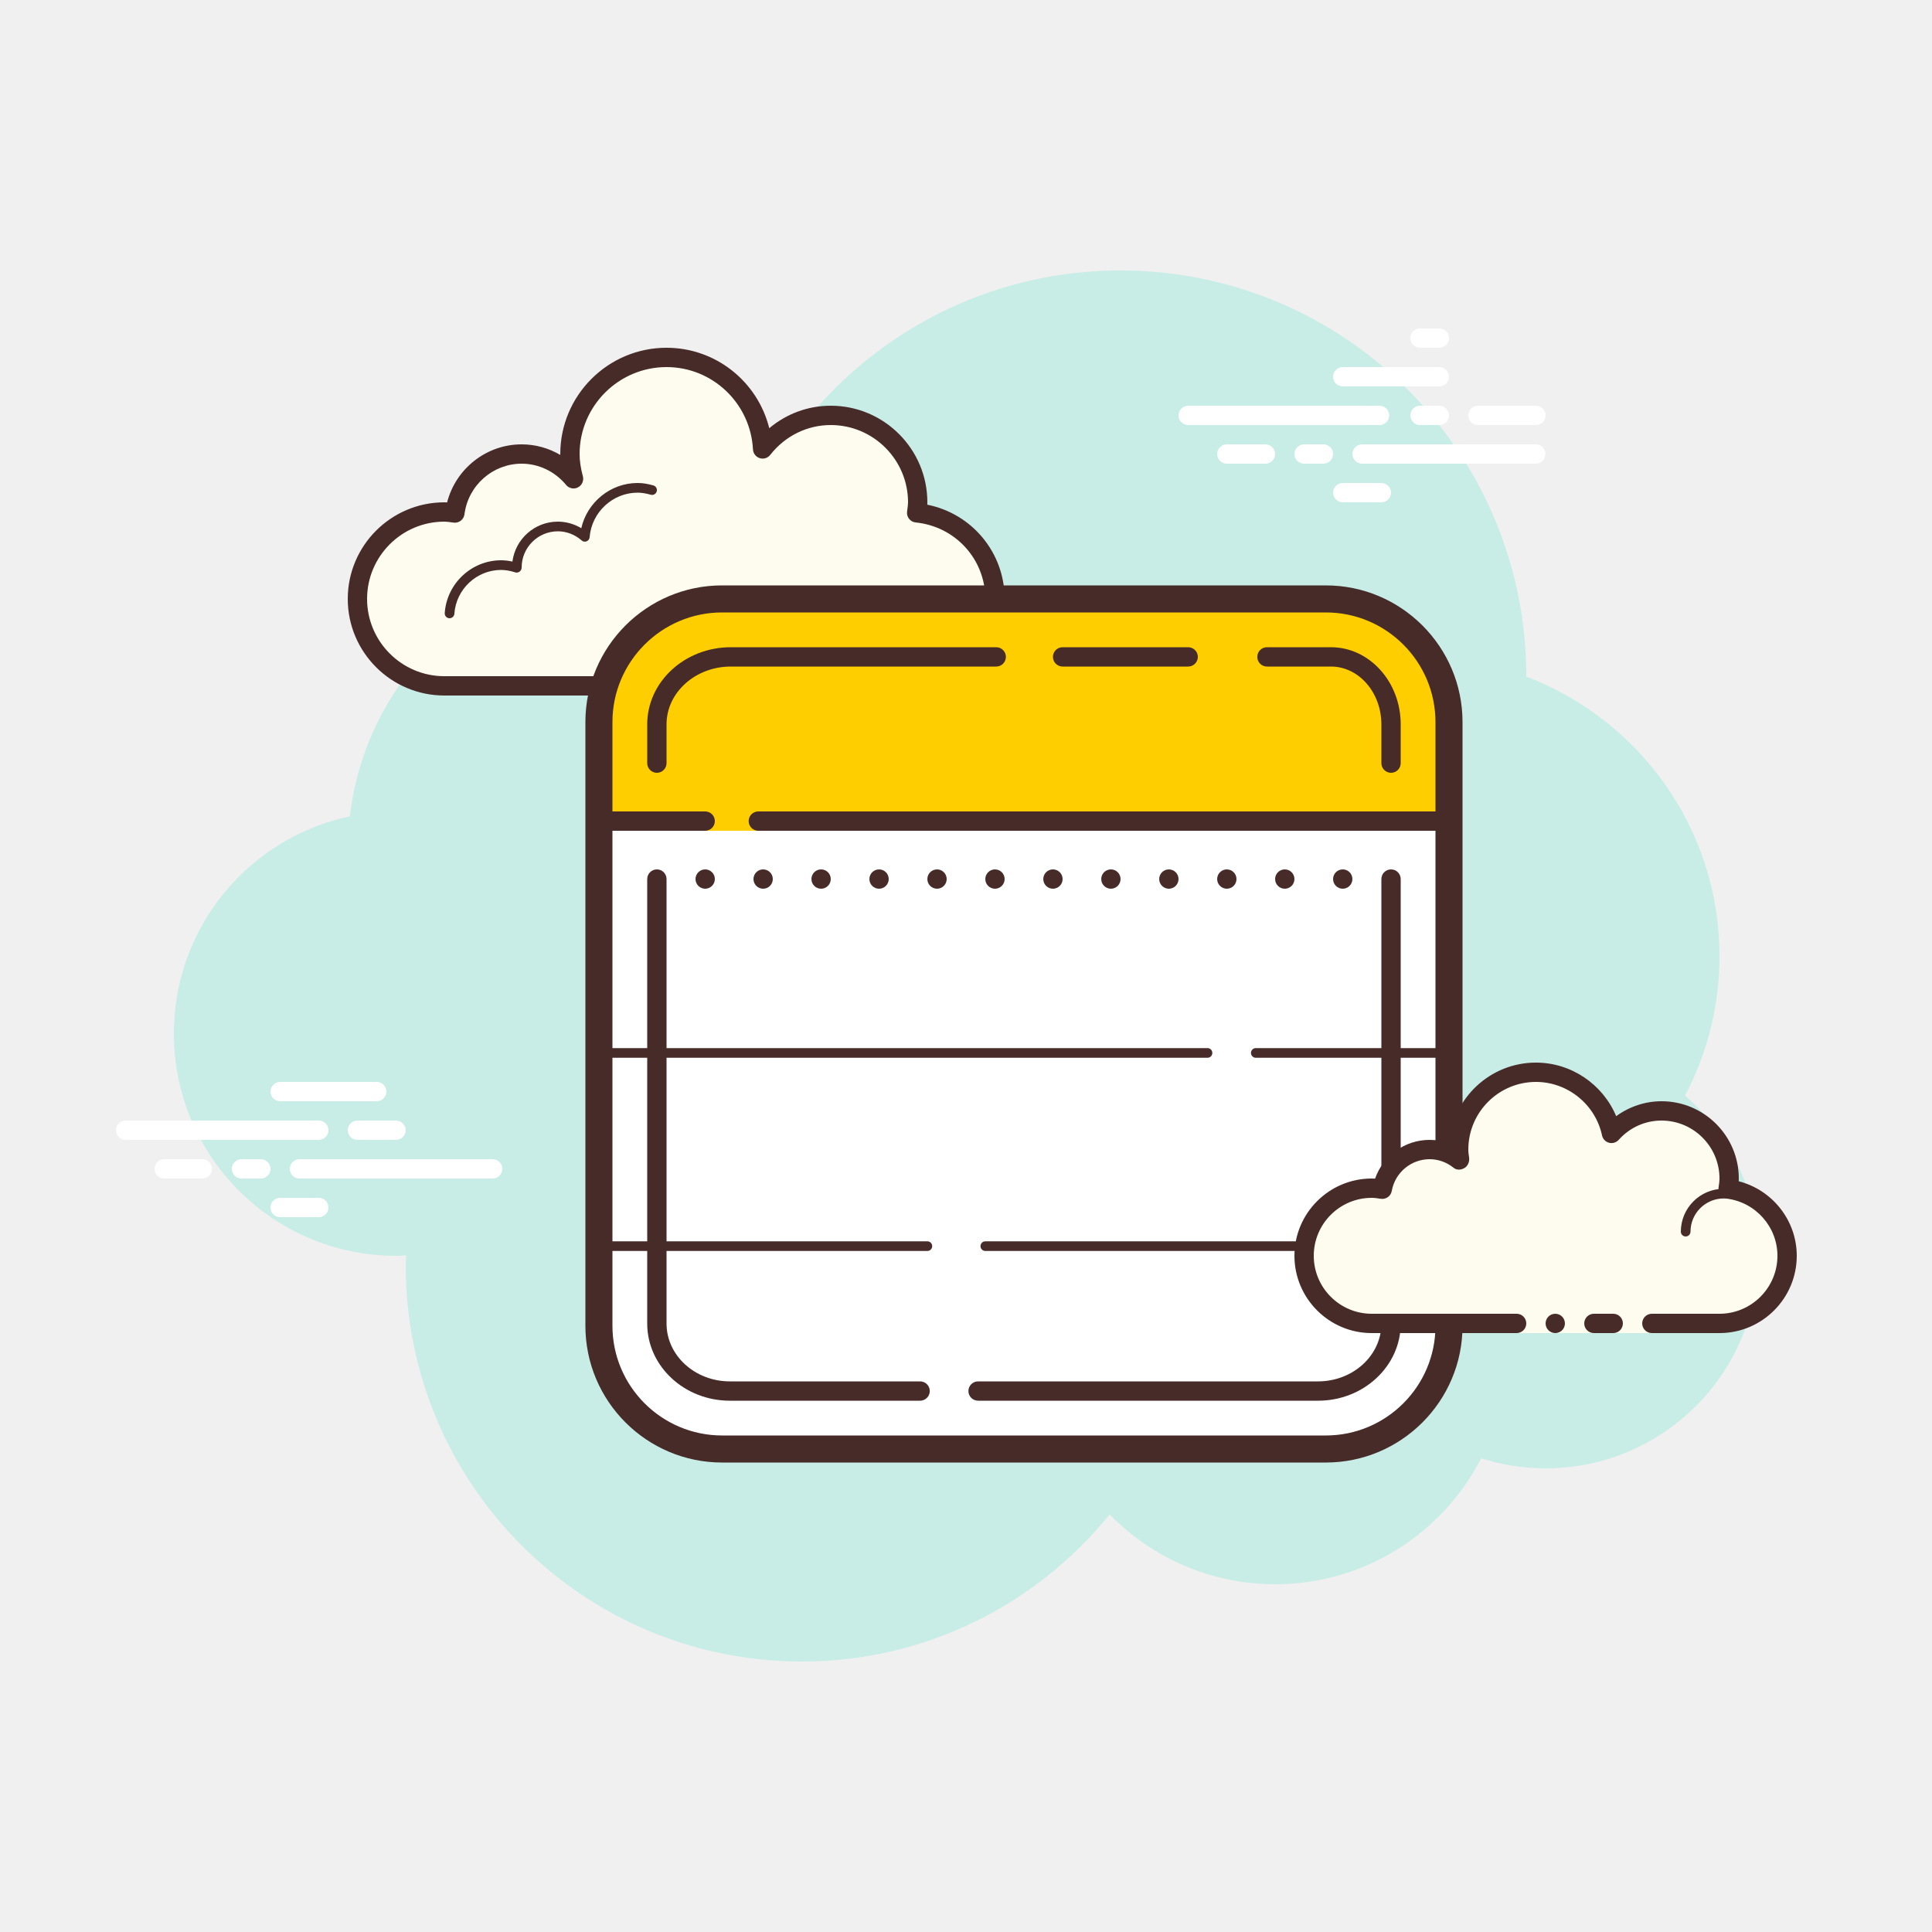
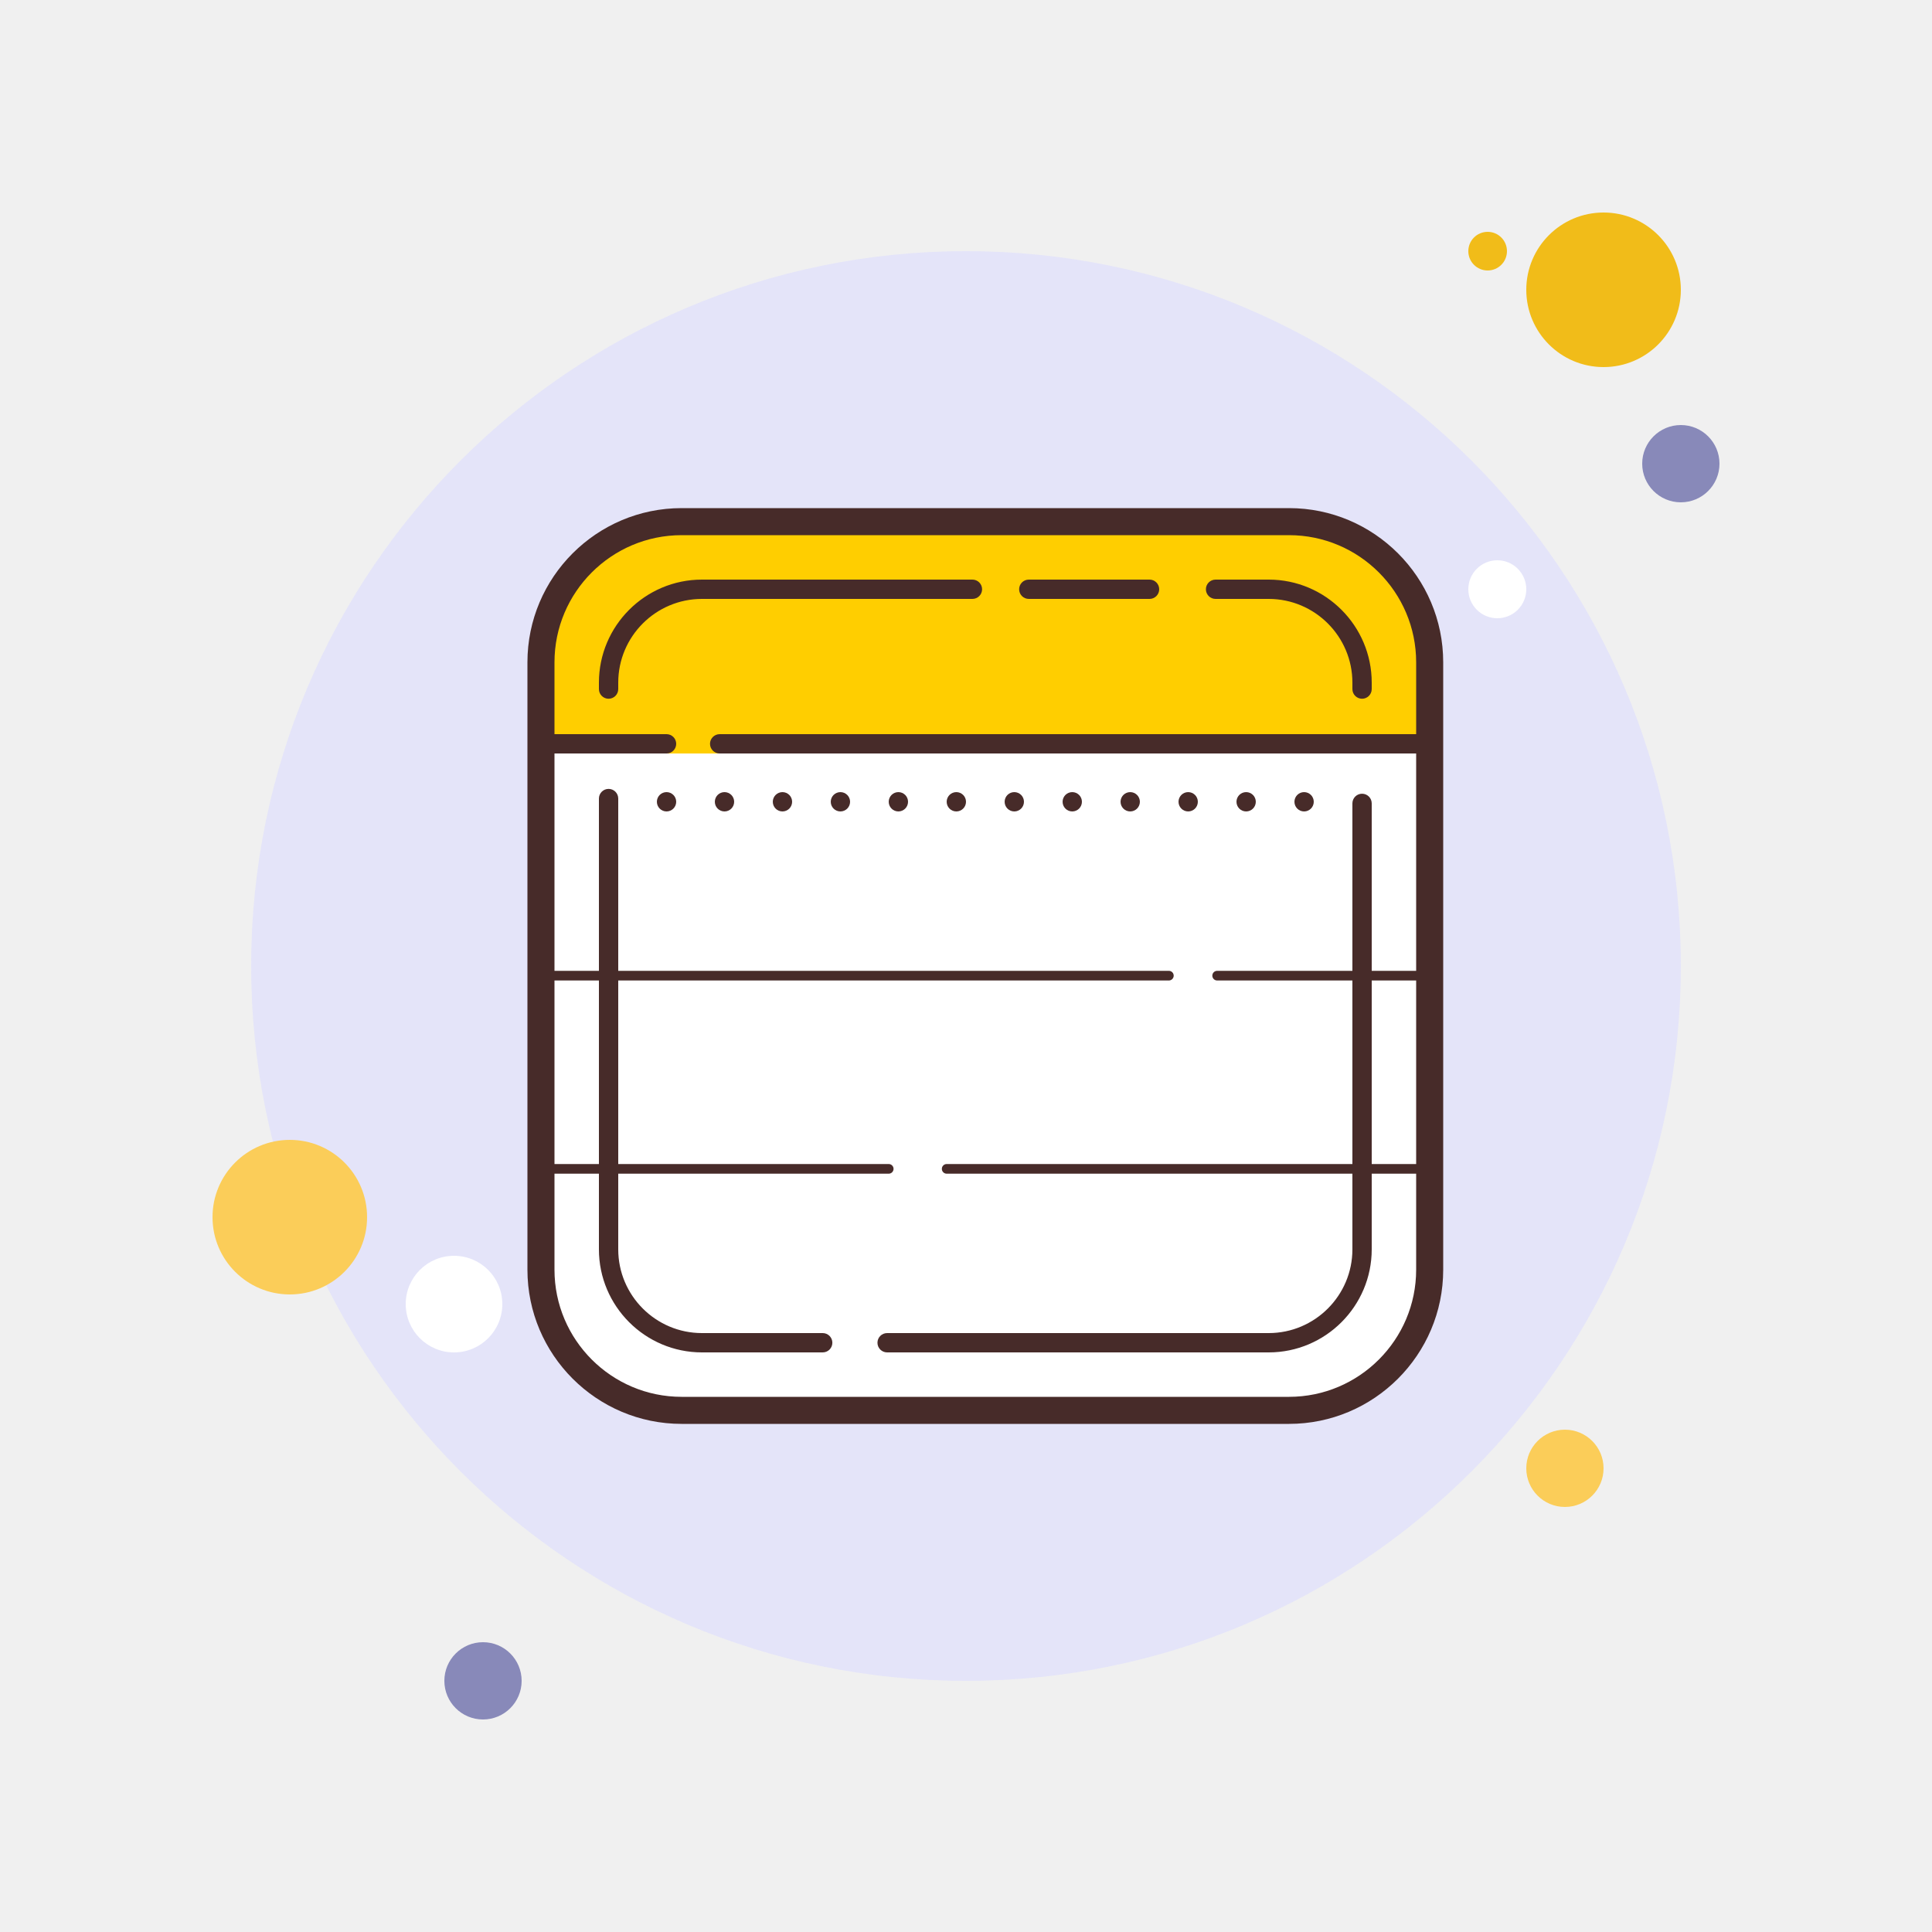
- <svg xmlns="http://www.w3.org/2000/svg" viewBox="0 0 100 100" width="500px" height="500px">
-   <path fill="#c7ede6" d="M87.215,56.71C88.35,54.555,89,52.105,89,49.5c0-6.621-4.159-12.257-10.001-14.478 C78.999,35.015,79,35.008,79,35c0-11.598-9.402-21-21-21c-9.784,0-17.981,6.701-20.313,15.757C36.211,29.272,34.638,29,33,29 c-7.692,0-14.023,5.793-14.89,13.252C12.906,43.353,9,47.969,9,53.5C9,59.851,14.149,65,20.5,65c0.177,0,0.352-0.012,0.526-0.022 C21.022,65.153,21,65.324,21,65.5C21,76.822,30.178,86,41.5,86c6.437,0,12.175-2.972,15.934-7.614C59.612,80.611,62.64,82,66,82 c4.65,0,8.674-2.65,10.666-6.518C77.718,75.817,78.837,76,80,76c6.075,0,11-4.925,11-11C91,61.689,89.53,58.727,87.215,56.71z" />
-   <path fill="#fdfcef" d="M40.875,35.5c0,0,3.64,0,6.125,0s4.5-2.015,4.5-4.5c0-2.333-1.782-4.229-4.055-4.455 C47.467,26.364,47.5,26.187,47.5,26c0-2.485-2.015-4.5-4.5-4.5c-1.438,0-2.703,0.686-3.527,1.736 C39.333,20.6,37.171,18.5,34.5,18.5c-2.761,0-5,2.239-5,5c0,0.446,0.077,0.87,0.187,1.282C29.045,24.005,28.086,23.5,27,23.5 c-1.781,0-3.234,1.335-3.455,3.055C23.364,26.533,23.187,26.5,23,26.5c-2.485,0-4.5,2.015-4.5,4.5s2.015,4.5,4.5,4.5s9.5,0,9.5,0 h5.375V36h3V35.5z" />
-   <path fill="#472b29" d="M34.5,18c-3.033,0-5.5,2.467-5.5,5.5c0,0.016,0,0.031,0,0.047C28.398,23.192,27.71,23,27,23 c-1.831,0-3.411,1.261-3.858,3.005C23.095,26.002,23.048,26,23,26c-2.757,0-5,2.243-5,5s2.243,5,5,5h14.875 c0.276,0,0.5-0.224,0.5-0.5s-0.224-0.5-0.5-0.5H23c-2.206,0-4-1.794-4-4s1.794-4,4-4c0.117,0,0.23,0.017,0.343,0.032l0.141,0.019 c0.021,0.003,0.041,0.004,0.062,0.004c0.246,0,0.462-0.185,0.495-0.437C24.232,25.125,25.504,24,27,24 c0.885,0,1.723,0.401,2.301,1.1c0.098,0.118,0.241,0.182,0.386,0.182c0.078,0,0.156-0.018,0.228-0.056 c0.209-0.107,0.314-0.346,0.254-0.573C30.054,24.218,30,23.852,30,23.5c0-2.481,2.019-4.5,4.5-4.5 c2.381,0,4.347,1.872,4.474,4.263c0.011,0.208,0.15,0.387,0.349,0.45c0.05,0.016,0.101,0.024,0.152,0.024 c0.15,0,0.296-0.069,0.392-0.192C40.638,22.563,41.779,22,43,22c2.206,0,4,1.794,4,4c0,0.117-0.017,0.23-0.032,0.343 l-0.019,0.141c-0.016,0.134,0.022,0.268,0.106,0.373c0.084,0.105,0.207,0.172,0.34,0.185C49.451,27.247,51,28.949,51,31 c0,2.206-1.794,4-4,4h-6.125c-0.276,0-0.5,0.224-0.5,0.5s0.224,0.5,0.5,0.5H47c2.757,0,5-2.243,5-5 c0-2.397-1.689-4.413-4.003-4.877C47.999,26.082,48,26.041,48,26c0-2.757-2.243-5-5-5c-1.176,0-2.293,0.416-3.183,1.164 C39.219,19.76,37.055,18,34.5,18L34.5,18z" />
-   <path fill="#472b29" d="M33,25c-1.403,0-2.609,0.999-2.913,2.341C29.72,27.119,29.301,27,28.875,27 c-1.202,0-2.198,0.897-2.353,2.068C26.319,29.022,26.126,29,25.937,29c-1.529,0-2.811,1.2-2.918,2.732 C23.01,31.87,23.114,31.99,23.251,32c0.006,0,0.012,0,0.018,0c0.13,0,0.24-0.101,0.249-0.232 c0.089-1.271,1.151-2.268,2.419-2.268c0.229,0,0.47,0.042,0.738,0.127c0.022,0.007,0.045,0.01,0.067,0.01 c0.055,0,0.11-0.02,0.156-0.054C26.962,29.537,27,29.455,27,29.375c0-1.034,0.841-1.875,1.875-1.875 c0.447,0,0.885,0.168,1.231,0.473c0.047,0.041,0.106,0.063,0.165,0.063c0.032,0,0.063-0.006,0.093-0.019 c0.088-0.035,0.148-0.117,0.155-0.212C30.623,26.512,31.712,25.5,33,25.5c0.208,0,0.425,0.034,0.682,0.107 c0.023,0.007,0.047,0.01,0.07,0.01c0.109,0,0.207-0.073,0.239-0.182c0.038-0.133-0.039-0.271-0.172-0.309 C33.517,25.04,33.256,25,33,25L33,25z" />
-   <path fill="#fff" d="M71.405,22H61.5c-0.276,0-0.5-0.224-0.5-0.5s0.224-0.5,0.5-0.5h9.905c0.276,0,0.5,0.224,0.5,0.5 S71.682,22,71.405,22z" />
-   <path fill="#fff" d="M74.5,22h-1c-0.276,0-0.5-0.224-0.5-0.5s0.224-0.5,0.5-0.5h1c0.276,0,0.5,0.224,0.5,0.5 S74.777,22,74.5,22z" />
-   <path fill="#fff" d="M79.491,24H70.5c-0.276,0-0.5-0.224-0.5-0.5s0.224-0.5,0.5-0.5h8.991c0.276,0,0.5,0.224,0.5,0.5 S79.767,24,79.491,24z" />
-   <path fill="#fff" d="M68.5,24h-1c-0.276,0-0.5-0.224-0.5-0.5s0.224-0.5,0.5-0.5h1c0.276,0,0.5,0.224,0.5,0.5 S68.777,24,68.5,24z" />
-   <path fill="#fff" d="M65.5,24h-2c-0.276,0-0.5-0.224-0.5-0.5s0.224-0.5,0.5-0.5h2c0.276,0,0.5,0.224,0.5,0.5 S65.777,24,65.5,24z" />
-   <path fill="#fff" d="M71.5,26h-2c-0.276,0-0.5-0.224-0.5-0.5s0.224-0.5,0.5-0.5h2c0.276,0,0.5,0.224,0.5,0.5 S71.776,26,71.5,26z" />
-   <path fill="#fff" d="M74.5,17c-0.177,0-0.823,0-1,0c-0.276,0-0.5,0.224-0.5,0.5c0,0.276,0.224,0.5,0.5,0.5 c0.177,0,0.823,0,1,0c0.276,0,0.5-0.224,0.5-0.5C75,17.224,74.776,17,74.5,17z" />
-   <path fill="#fff" d="M74.5,19c-0.177,0-4.823,0-5,0c-0.276,0-0.5,0.224-0.5,0.5c0,0.276,0.224,0.5,0.5,0.5 c0.177,0,4.823,0,5,0c0.276,0,0.5-0.224,0.5-0.5C75,19.224,74.776,19,74.5,19z" />
-   <path fill="#fff" d="M79.5,21c-0.177,0-2.823,0-3,0c-0.276,0-0.5,0.224-0.5,0.5c0,0.276,0.224,0.5,0.5,0.5 c0.177,0,2.823,0,3,0c0.276,0,0.5-0.224,0.5-0.5C80,21.224,79.776,21,79.5,21z" />
-   <path fill="#fff" d="M16.5,59h-10C6.224,59,6,58.776,6,58.5S6.224,58,6.5,58h10c0.276,0,0.5,0.224,0.5,0.5 S16.776,59,16.5,59z" />
-   <path fill="#fff" d="M20.5,59h-2c-0.276,0-0.5-0.224-0.5-0.5s0.224-0.5,0.5-0.5h2c0.276,0,0.5,0.224,0.5,0.5 S20.776,59,20.5,59z" />
-   <path fill="#fff" d="M25.5,61h-10c-0.276,0-0.5-0.224-0.5-0.5s0.224-0.5,0.5-0.5h10c0.276,0,0.5,0.224,0.5,0.5 S25.777,61,25.5,61z" />
-   <path fill="#fff" d="M13.5,61h-1c-0.276,0-0.5-0.224-0.5-0.5s0.224-0.5,0.5-0.5h1c0.276,0,0.5,0.224,0.5,0.5 S13.776,61,13.5,61z" />
-   <path fill="#fff" d="M10.47,61H8.5C8.224,61,8,60.776,8,60.5S8.224,60,8.5,60h1.97c0.276,0,0.5,0.224,0.5,0.5 S10.746,61,10.47,61z" />
-   <path fill="#fff" d="M19.5,57h-5c-0.276,0-0.5-0.224-0.5-0.5s0.224-0.5,0.5-0.5h5c0.276,0,0.5,0.224,0.5,0.5 S19.777,57,19.5,57z" />
-   <path fill="#fff" d="M16.5,63h-2c-0.276,0-0.5-0.224-0.5-0.5s0.224-0.5,0.5-0.5h2c0.276,0,0.5,0.224,0.5,0.5 S16.776,63,16.5,63z" />
-   <path fill="#fff" d="M68.625,75h-31.25C33.854,75,31,72.146,31,68.625v-31.25C31,33.854,33.854,31,37.375,31h31.25 C72.146,31,75,33.854,75,37.375v31.25C75,72.146,72.146,75,68.625,75z" />
-   <path fill="#ffce00" d="M75,43v-5.279C75,34.009,71.882,31,68.035,31H37.965C34.118,31,31,34.009,31,37.721V43H75z" />
-   <path fill="#472b29" d="M36.5,43H31c-0.276,0-0.5-0.224-0.5-0.5S30.724,42,31,42h5.5c0.276,0,0.5,0.224,0.5,0.5 S36.776,43,36.5,43z" />
-   <path fill="#472b29" d="M75,43H39.25c-0.276,0-0.5-0.224-0.5-0.5s0.224-0.5,0.5-0.5H75c0.276,0,0.5,0.224,0.5,0.5 S75.276,43,75,43z" />
-   <path fill="#472b29" d="M62.5,54.75H31c-0.138,0-0.25-0.112-0.25-0.25s0.112-0.25,0.25-0.25h31.5 c0.138,0,0.25,0.112,0.25,0.25S62.638,54.75,62.5,54.75z" />
-   <path fill="#472b29" d="M75,54.75H65c-0.138,0-0.25-0.112-0.25-0.25s0.112-0.25,0.25-0.25h10c0.138,0,0.25,0.112,0.25,0.25 S75.138,54.75,75,54.75z" />
-   <path fill="#472b29" d="M75,64.75H51c-0.138,0-0.25-0.112-0.25-0.25s0.112-0.25,0.25-0.25h24c0.138,0,0.25,0.112,0.25,0.25 S75.138,64.75,75,64.75z" />
-   <path fill="#472b29" d="M48,64.75H31c-0.138,0-0.25-0.112-0.25-0.25s0.112-0.25,0.25-0.25h17c0.138,0,0.25,0.112,0.25,0.25 S48.138,64.75,48,64.75z" />
-   <circle cx="36.5" cy="45.5" r=".5" fill="#472b29" />
-   <circle cx="39.5" cy="45.5" r=".5" fill="#472b29" />
-   <circle cx="42.5" cy="45.5" r=".5" fill="#472b29" />
+ <svg xmlns="http://www.w3.org/2000/svg" viewBox="0 0 100 100" width="300px" height="300px">
+   <circle cx="77" cy="13" r="1" fill="#f1bc19" />
+   <circle cx="50" cy="50" r="37" fill="#e4e4f9" />
+   <circle cx="83" cy="15" r="4" fill="#f1bc19" />
+   <circle cx="87" cy="24" r="2" fill="#8889b9" />
+   <circle cx="81" cy="76" r="2" fill="#fbcd59" />
+   <circle cx="15" cy="63" r="4" fill="#fbcd59" />
+   <circle cx="25" cy="87" r="2" fill="#8889b9" />
+   <circle cx="23.5" cy="67.5" r="2.5" fill="#fff" />
+   <circle cx="77.5" cy="30.5" r="1.5" fill="#fff" />
+   <path fill="#fff" d="M66.719,73H35.281C31.26,73,28,69.74,28,65.719V34.281C28,30.26,31.26,27,35.281,27h31.438 C70.74,27,74,30.26,74,34.281v31.438C74,69.74,70.74,73,66.719,73z" />
+   <path fill="#ffce00" d="M74,39v-5.279C74,30.009,70.74,27,66.719,27H35.281C31.26,27,28,30.009,28,33.721V39H74z" />
+   <path fill="#472b29" d="M66.719,73.7H35.281c-4.401,0-7.981-3.58-7.981-7.981V34.281c0-4.401,3.581-7.981,7.981-7.981 h31.438c4.401,0,7.981,3.58,7.981,7.981v31.438C74.7,70.12,71.12,73.7,66.719,73.7z M35.281,27.7 c-3.629,0-6.581,2.952-6.581,6.581v31.438c0,3.629,2.952,6.581,6.581,6.581h31.438c3.629,0,6.581-2.952,6.581-6.581V34.281 c0-3.629-2.952-6.581-6.581-6.581H35.281z" />
+   <path fill="#472b29" d="M31.5,36.167c-0.276,0-0.5-0.224-0.5-0.5v-0.333C31,32.393,33.393,30,36.333,30h14 c0.276,0,0.5,0.224,0.5,0.5s-0.224,0.5-0.5,0.5h-14C33.944,31,32,32.944,32,35.333v0.333C32,35.943,31.776,36.167,31.5,36.167z" />
+   <path fill="#472b29" d="M42.583,70h-6.25C33.393,70,31,67.607,31,64.667V41.333c0-0.276,0.224-0.5,0.5-0.5 s0.5,0.224,0.5,0.5v23.333C32,67.056,33.944,69,36.333,69h6.25c0.276,0,0.5,0.224,0.5,0.5S42.86,70,42.583,70z" />
+   <path fill="#472b29" d="M65.667,70h-19.75c-0.276,0-0.5-0.224-0.5-0.5s0.224-0.5,0.5-0.5h19.75 C68.056,69,70,67.056,70,64.667V41.583c0-0.276,0.224-0.5,0.5-0.5s0.5,0.224,0.5,0.5v23.083C71,67.607,68.607,70,65.667,70z" />
+   <path fill="#472b29" d="M70.5,36.167c-0.276,0-0.5-0.224-0.5-0.5v-0.333C70,32.944,68.056,31,65.667,31h-2.75 c-0.276,0-0.5-0.224-0.5-0.5s0.224-0.5,0.5-0.5h2.75C68.607,30,71,32.393,71,35.333v0.333C71,35.943,70.776,36.167,70.5,36.167z" />
+   <path fill="#472b29" d="M59.5,31h-6.25c-0.276,0-0.5-0.224-0.5-0.5s0.224-0.5,0.5-0.5h6.25c0.276,0,0.5,0.224,0.5,0.5 S59.776,31,59.5,31z" />
+   <path fill="#472b29" d="M34.5,39h-6.25c-0.276,0-0.5-0.224-0.5-0.5s0.224-0.5,0.5-0.5h6.25c0.276,0,0.5,0.224,0.5,0.5 S34.776,39,34.5,39z" />
+   <path fill="#472b29" d="M74,39H37.25c-0.276,0-0.5-0.224-0.5-0.5s0.224-0.5,0.5-0.5H74c0.276,0,0.5,0.224,0.5,0.5 S74.276,39,74,39z" />
+   <path fill="#472b29" d="M60.5,50.75h-32c-0.138,0-0.25-0.112-0.25-0.25s0.112-0.25,0.25-0.25h32 c0.138,0,0.25,0.112,0.25,0.25S60.638,50.75,60.5,50.75z" />
+   <path fill="#472b29" d="M73.5,50.75H63c-0.138,0-0.25-0.112-0.25-0.25s0.112-0.25,0.25-0.25h10.5 c0.138,0,0.25,0.112,0.25,0.25S73.638,50.75,73.5,50.75z" />
+   <path fill="#472b29" d="M73.5,60.75H49c-0.138,0-0.25-0.112-0.25-0.25s0.112-0.25,0.25-0.25h24.5 c0.138,0,0.25,0.112,0.25,0.25S73.638,60.75,73.5,60.75z" />
+   <path fill="#472b29" d="M46,60.75H28c-0.138,0-0.25-0.112-0.25-0.25s0.112-0.25,0.25-0.25h18c0.138,0,0.25,0.112,0.25,0.25 S46.138,60.75,46,60.75z" />
+   <circle cx="34.5" cy="41.5" r=".5" fill="#472b29" />
+   <circle cx="37.5" cy="41.5" r=".5" fill="#472b29" />
+   <circle cx="40.5" cy="41.5" r=".5" fill="#472b29" />
+   <circle cx="43.5" cy="41.5" r=".5" fill="#472b29" />
  <g>
-     <circle cx="45.5" cy="45.5" r=".5" fill="#472b29" />
+     <circle cx="46.5" cy="41.5" r=".5" fill="#472b29" />
  </g>
  <g>
-     <circle cx="48.5" cy="45.5" r=".5" fill="#472b29" />
+     <circle cx="49.5" cy="41.5" r=".5" fill="#472b29" />
  </g>
  <g>
-     <circle cx="51.5" cy="45.5" r=".5" fill="#472b29" />
+     <circle cx="52.5" cy="41.5" r=".5" fill="#472b29" />
  </g>
  <g>
-     <circle cx="54.5" cy="45.5" r=".5" fill="#472b29" />
+     <circle cx="55.5" cy="41.5" r=".5" fill="#472b29" />
  </g>
  <g>
-     <circle cx="57.5" cy="45.5" r=".5" fill="#472b29" />
+     <circle cx="58.5" cy="41.5" r=".5" fill="#472b29" />
  </g>
  <g>
-     <circle cx="60.5" cy="45.5" r=".5" fill="#472b29" />
+     <circle cx="61.5" cy="41.5" r=".5" fill="#472b29" />
  </g>
  <g>
-     <circle cx="63.5" cy="45.5" r=".5" fill="#472b29" />
+     <circle cx="64.5" cy="41.5" r=".5" fill="#472b29" />
  </g>
  <g>
-     <circle cx="66.5" cy="45.5" r=".5" fill="#472b29" />
-   </g>
-   <g>
-     <circle cx="69.5" cy="45.5" r=".5" fill="#472b29" />
-   </g>
-   <g>
-     <path fill="#472b29" d="M68.625,75.7h-31.25c-3.901,0-7.075-3.174-7.075-7.075v-31.25c0-3.901,3.174-7.075,7.075-7.075 h31.25c3.901,0,7.075,3.174,7.075,7.075v31.25C75.7,72.526,72.526,75.7,68.625,75.7z M37.375,31.7 c-3.129,0-5.675,2.546-5.675,5.675v31.25c0,3.129,2.545,5.675,5.675,5.675h31.25c3.129,0,5.675-2.546,5.675-5.675v-31.25 c0-3.129-2.545-5.675-5.675-5.675H37.375z" />
-   </g>
-   <g>
-     <path fill="#472b29" d="M61.5,34.5H55c-0.276,0-0.5-0.224-0.5-0.5s0.224-0.5,0.5-0.5h6.5c0.276,0,0.5,0.224,0.5,0.5 S61.776,34.5,61.5,34.5z" />
-   </g>
-   <g>
-     <path fill="#472b29" d="M34,40c-0.276,0-0.5-0.224-0.5-0.5v-2.008c0-2.201,1.942-3.992,4.33-3.992h13.735 c0.276,0,0.5,0.224,0.5,0.5s-0.224,0.5-0.5,0.5H37.83c-1.836,0-3.33,1.342-3.33,2.992V39.5C34.5,39.776,34.276,40,34,40z" />
-   </g>
-   <g>
-     <path fill="#472b29" d="M72,40c-0.276,0-0.5-0.224-0.5-0.5v-2.008c0-1.65-1.171-2.992-2.611-2.992h-3.312 c-0.276,0-0.5-0.224-0.5-0.5s0.224-0.5,0.5-0.5h3.312c1.991,0,3.611,1.791,3.611,3.992V39.5C72.5,39.776,72.276,40,72,40z" />
-   </g>
-   <g>
-     <path fill="#472b29" d="M47.625,72.5h-9.849c-2.358,0-4.276-1.791-4.276-3.992V45.5c0-0.276,0.224-0.5,0.5-0.5 s0.5,0.224,0.5,0.5v23.008c0,1.65,1.47,2.992,3.276,2.992h9.849c0.276,0,0.5,0.224,0.5,0.5S47.901,72.5,47.625,72.5z" />
-   </g>
-   <g>
-     <path fill="#472b29" d="M68.224,72.5H50.625c-0.276,0-0.5-0.224-0.5-0.5s0.224-0.5,0.5-0.5h17.599 c1.806,0,3.276-1.342,3.276-2.992V45.5c0-0.276,0.224-0.5,0.5-0.5s0.5,0.224,0.5,0.5v23.008C72.5,70.709,70.582,72.5,68.224,72.5z" />
-   </g>
-   <g>
-     <path fill="#fdfcef" d="M85.5,68.5c0,0,1.567,0,3.5,0s3.5-1.567,3.5-3.5c0-1.781-1.335-3.234-3.055-3.455 C89.473,61.366,89.5,61.187,89.5,61c0-1.933-1.567-3.5-3.5-3.5c-1.032,0-1.95,0.455-2.59,1.165 c-0.384-1.808-1.987-3.165-3.91-3.165c-2.209,0-4,1.791-4,4c0,0.191,0.03,0.374,0.056,0.558C75.128,59.714,74.592,59.5,74,59.5 c-1.228,0-2.245,0.887-2.455,2.055C71.366,61.527,71.187,61.5,71,61.5c-1.933,0-3.5,1.567-3.5,3.5s1.567,3.5,3.5,3.5s7.5,0,7.5,0 V69h7V68.5z" />
-     <path fill="#472b29" d="M87.25,64C87.112,64,87,63.888,87,63.75c0-1.223,0.995-2.218,2.218-2.218 c0.034,0.009,0.737-0.001,1.244,0.136c0.133,0.036,0.212,0.173,0.176,0.306c-0.036,0.134-0.173,0.213-0.306,0.176 c-0.444-0.12-1.1-0.12-1.113-0.118c-0.948,0-1.719,0.771-1.719,1.718C87.5,63.888,87.388,64,87.25,64z" />
-     <circle cx="80.5" cy="68.5" r=".5" fill="#472b29" />
-     <path fill="#472b29" d="M89,69h-3.5c-0.276,0-0.5-0.224-0.5-0.5s0.224-0.5,0.5-0.5H89c1.654,0,3-1.346,3-3 c0-1.496-1.125-2.768-2.618-2.959c-0.134-0.018-0.255-0.088-0.336-0.196s-0.115-0.244-0.094-0.377C88.975,61.314,89,61.16,89,61 c0-1.654-1.346-3-3-3c-0.85,0-1.638,0.355-2.219,1c-0.125,0.139-0.321,0.198-0.5,0.148c-0.182-0.049-0.321-0.195-0.36-0.379 C82.58,57.165,81.141,56,79.5,56c-1.93,0-3.5,1.57-3.5,3.5c0,0.143,0.021,0.28,0.041,0.418c0.029,0.203-0.063,0.438-0.242,0.54 c-0.179,0.102-0.396,0.118-0.556-0.01C74.878,60.155,74.449,60,74,60c-0.966,0-1.792,0.691-1.963,1.644 c-0.048,0.267-0.296,0.446-0.569,0.405C71.314,62.025,71.16,62,71,62c-1.654,0-3,1.346-3,3s1.346,3,3,3h7.5 c0.276,0,0.5,0.224,0.5,0.5S78.776,69,78.5,69H71c-2.206,0-4-1.794-4-4s1.794-4,4-4c0.059,0,0.116,0.002,0.174,0.006 C71.588,59.82,72.711,59,74,59c0.349,0,0.689,0.061,1.011,0.18C75.176,56.847,77.126,55,79.5,55c1.831,0,3.466,1.127,4.153,2.774 C84.333,57.276,85.155,57,86,57c2.206,0,4,1.794,4,4c0,0.048-0.001,0.095-0.004,0.142C91.739,61.59,93,63.169,93,65 C93,67.206,91.206,69,89,69z" />
-     <path fill="#472b29" d="M83.5,68c-0.159,0-0.841,0-1,0c-0.276,0-0.5,0.224-0.5,0.5c0,0.276,0.224,0.5,0.5,0.5 c0.159,0,0.841,0,1,0c0.276,0,0.5-0.224,0.5-0.5C84,68.224,83.776,68,83.5,68z" />
+     <circle cx="67.5" cy="41.5" r=".5" fill="#472b29" />
  </g>
</svg>
